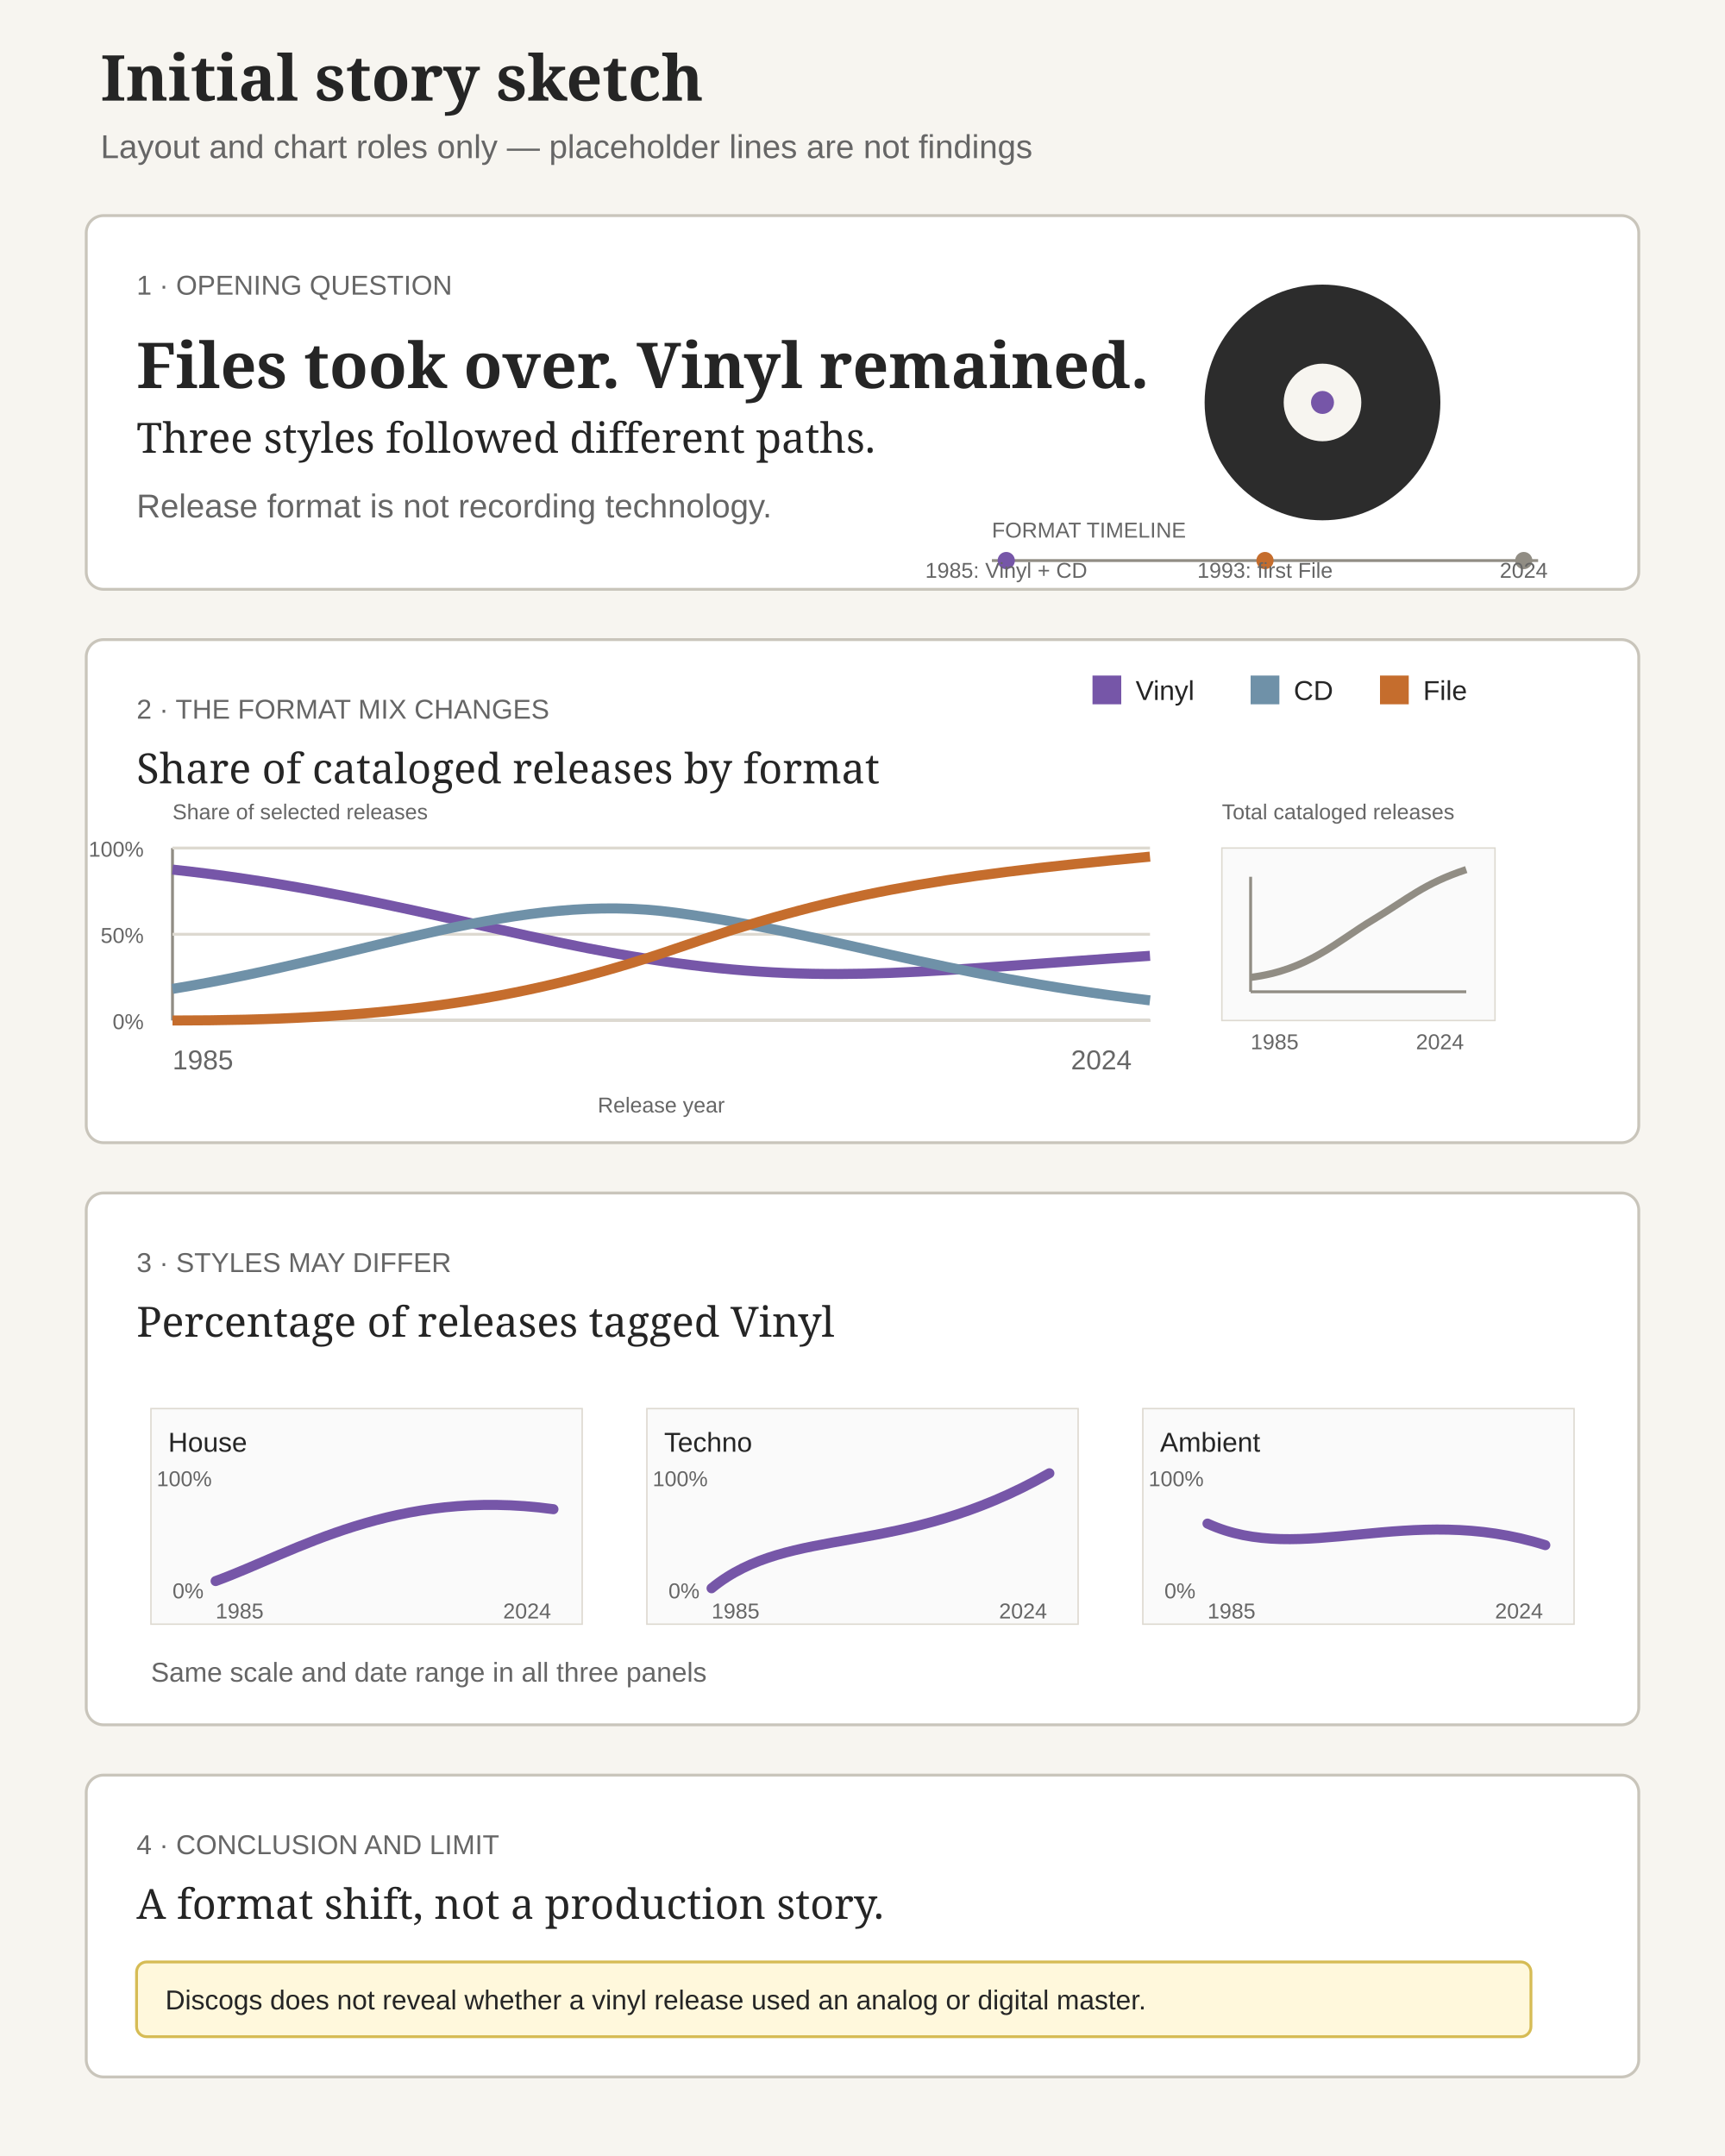
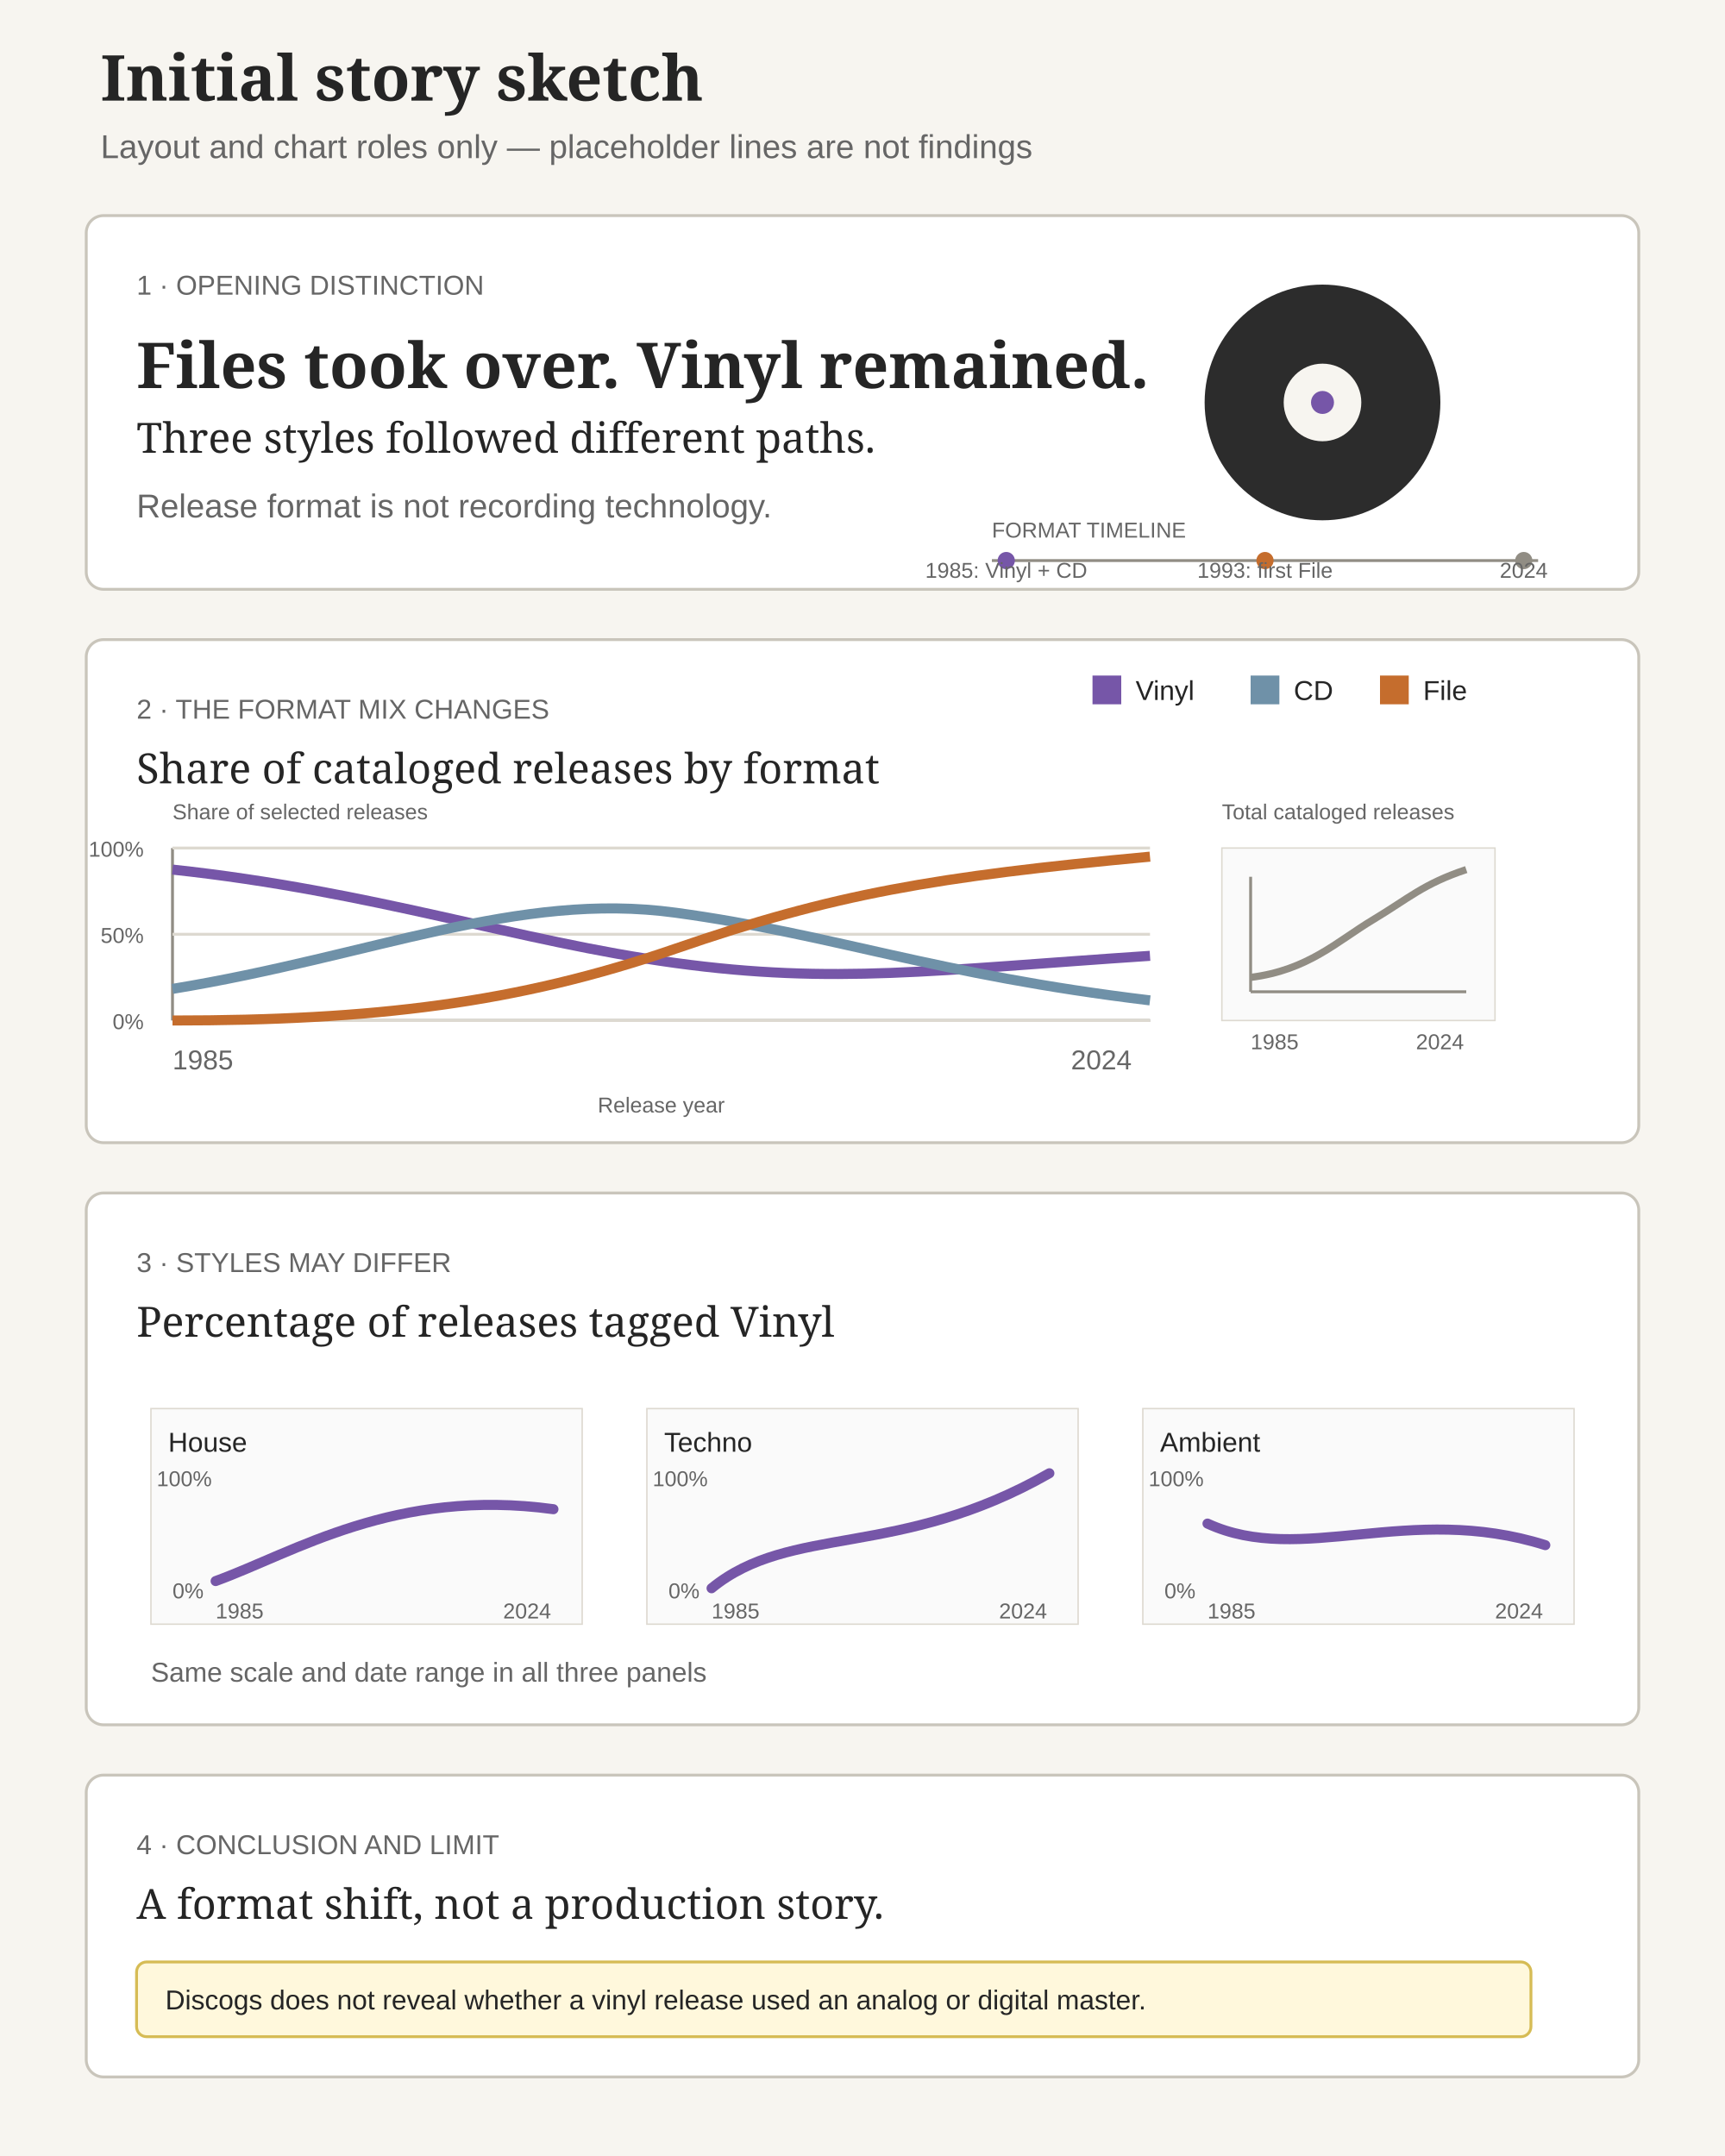
<svg xmlns="http://www.w3.org/2000/svg" width="1200" height="1500" viewBox="0 0 1200 1500" role="img" aria-labelledby="title desc">
  <style>
    .bg{fill:#f7f5f0}.panel{fill:#fff;stroke:#c9c5bb;stroke-width:2}.ink{fill:#252525}.muted{fill:#666}.line{fill:none;stroke:#7656a8;stroke-width:7;stroke-linecap:round;stroke-linejoin:round}.line2{fill:none;stroke:#c56d2d;stroke-width:7}.grid{stroke:#ddd9d0;stroke-width:2}.axis{stroke:#918d84;stroke-width:2}.label{font-family:Arial,sans-serif;font-size:23px}.small{font-family:Arial,sans-serif;font-size:19px}.tiny{font-family:Arial,sans-serif;font-size:15px}.head{font-family:Georgia,serif;font-size:44px;font-weight:bold}.sub{font-family:Georgia,serif;font-size:29px}.note{fill:#fff8dc;stroke:#d6bc55;stroke-width:2}.vinyl{fill:#7656a8}.cd{fill:#6f91a8}.file{fill:#c56d2d}
  </style>
  <rect class="bg" width="1200" height="1500" />
  <text x="70" y="70" class="head ink">Initial story sketch</text>
  <text x="70" y="110" class="label muted">Layout and chart roles only — placeholder lines are not findings</text>
  <rect x="60" y="150" width="1080" height="260" rx="12" class="panel" />
-   <text x="95" y="205" class="small muted">1 · OPENING QUESTION</text>
+   <text x="95" y="205" class="small muted">1 · OPENING DISTINCTION</text>
  <text x="95" y="270" class="head ink">Files took over. Vinyl remained.</text>
  <text x="95" y="315" class="sub ink">Three styles followed different paths.</text>
  <text x="95" y="360" class="label muted">Release format is not recording technology.</text>
  <circle cx="920" cy="280" r="82" fill="#2c2c2c" />
  <circle cx="920" cy="280" r="27" fill="#f7f5f0" />
  <circle cx="920" cy="280" r="8" fill="#7656a8" />
  <text x="690" y="374" class="tiny muted">FORMAT TIMELINE</text>
  <line x1="690" y1="390" x2="1070" y2="390" class="axis" />
  <circle cx="700" cy="390" r="6" fill="#7656a8" />
  <circle cx="880" cy="390" r="6" fill="#c56d2d" />
  <circle cx="1060" cy="390" r="6" fill="#918d84" />
  <text x="700" y="402" text-anchor="middle" class="tiny muted">1985: Vinyl + CD</text>
  <text x="880" y="402" text-anchor="middle" class="tiny muted">1993: first File</text>
  <text x="1060" y="402" text-anchor="middle" class="tiny muted">2024</text>
  <rect x="60" y="445" width="1080" height="350" rx="12" class="panel" />
  <text x="95" y="500" class="small muted">2 · THE FORMAT MIX CHANGES</text>
  <text x="95" y="545" class="sub ink">Share of cataloged releases by format</text>
  <text x="120" y="570" class="tiny muted">Share of selected releases</text>
  <line x1="120" y1="590" x2="120" y2="710" class="axis" />
  <line x1="120" y1="710" x2="800" y2="710" class="axis" />
  <line x1="120" y1="710" x2="800" y2="710" class="grid" />
  <line x1="120" y1="650" x2="800" y2="650" class="grid" />
  <line x1="120" y1="590" x2="800" y2="590" class="grid" />
  <path d="M120 605 C260 620 360 655 470 670 S650 675 800 665" fill="none" stroke="#7656a8" stroke-width="7" />
  <path d="M120 688 C260 665 360 620 470 635 S650 678 800 696" fill="none" stroke="#6f91a8" stroke-width="7" />
  <path d="M120 710 C260 710 360 698 470 660 S650 610 800 596" fill="none" stroke="#c56d2d" stroke-width="7" />
  <text x="100" y="716" text-anchor="end" class="tiny muted">0%</text>
  <text x="100" y="656" text-anchor="end" class="tiny muted">50%</text>
  <text x="100" y="596" text-anchor="end" class="tiny muted">100%</text>
  <text x="120" y="744" class="small muted">1985</text>
  <text x="745" y="744" class="small muted">2024</text>
  <text x="460" y="774" text-anchor="middle" class="tiny muted">Release year</text>
  <text x="850" y="570" class="tiny muted">Total cataloged releases</text>
  <rect x="850" y="590" width="190" height="120" fill="#fafafa" stroke="#ddd9d0" />
  <line x1="870" y1="690" x2="1020" y2="690" class="axis" />
  <line x1="870" y1="610" x2="870" y2="690" class="axis" />
  <path d="M870 680 C910 675 930 655 955 640 S990 615 1020 605" fill="none" stroke="#918d84" stroke-width="5" />
  <text x="870" y="730" class="tiny muted">1985</text>
  <text x="985" y="730" class="tiny muted">2024</text>
  <rect x="760" y="470" width="20" height="20" fill="#7656a8" />
  <text x="790" y="487" class="small ink">Vinyl</text>
  <rect x="870" y="470" width="20" height="20" fill="#6f91a8" />
  <text x="900" y="487" class="small ink">CD</text>
  <rect x="960" y="470" width="20" height="20" fill="#c56d2d" />
  <text x="990" y="487" class="small ink">File</text>
  <rect x="60" y="830" width="1080" height="370" rx="12" class="panel" />
  <text x="95" y="885" class="small muted">3 · STYLES MAY DIFFER</text>
  <text x="95" y="930" class="sub ink">Percentage of releases tagged Vinyl</text>
  <g transform="translate(105 980)">
    <rect width="300" height="150" fill="#fafafa" stroke="#ddd9d0" />
    <text x="12" y="30" class="small ink">House</text>
    <text x="4" y="54" class="tiny muted">100%</text>
    <text x="15" y="132" class="tiny muted">0%</text>
    <text x="45" y="146" class="tiny muted">1985</text>
    <text x="245" y="146" class="tiny muted">2024</text>
    <path d="M45 120 C100 100 170 55 280 70" class="line" />
  </g>
  <g transform="translate(450 980)">
    <rect width="300" height="150" fill="#fafafa" stroke="#ddd9d0" />
    <text x="12" y="30" class="small ink">Techno</text>
    <text x="4" y="54" class="tiny muted">100%</text>
    <text x="15" y="132" class="tiny muted">0%</text>
    <text x="45" y="146" class="tiny muted">1985</text>
    <text x="245" y="146" class="tiny muted">2024</text>
    <path d="M45 125 C100 80 175 105 280 45" class="line" />
  </g>
  <g transform="translate(795 980)">
    <rect width="300" height="150" fill="#fafafa" stroke="#ddd9d0" />
    <text x="12" y="30" class="small ink">Ambient</text>
    <text x="4" y="54" class="tiny muted">100%</text>
    <text x="15" y="132" class="tiny muted">0%</text>
    <text x="45" y="146" class="tiny muted">1985</text>
    <text x="245" y="146" class="tiny muted">2024</text>
    <path d="M45 80 C110 110 185 65 280 95" class="line" />
  </g>
  <text x="105" y="1170" class="small muted">Same scale and date range in all three panels</text>
  <rect x="60" y="1235" width="1080" height="210" rx="12" class="panel" />
  <text x="95" y="1290" class="small muted">4 · CONCLUSION AND LIMIT</text>
  <text x="95" y="1335" class="sub ink">A format shift, not a production story.</text>
  <rect x="95" y="1365" width="970" height="52" rx="7" class="note" />
  <text x="115" y="1398" class="small ink">Discogs does not reveal whether a vinyl release used an analog or digital master.</text>
</svg>
